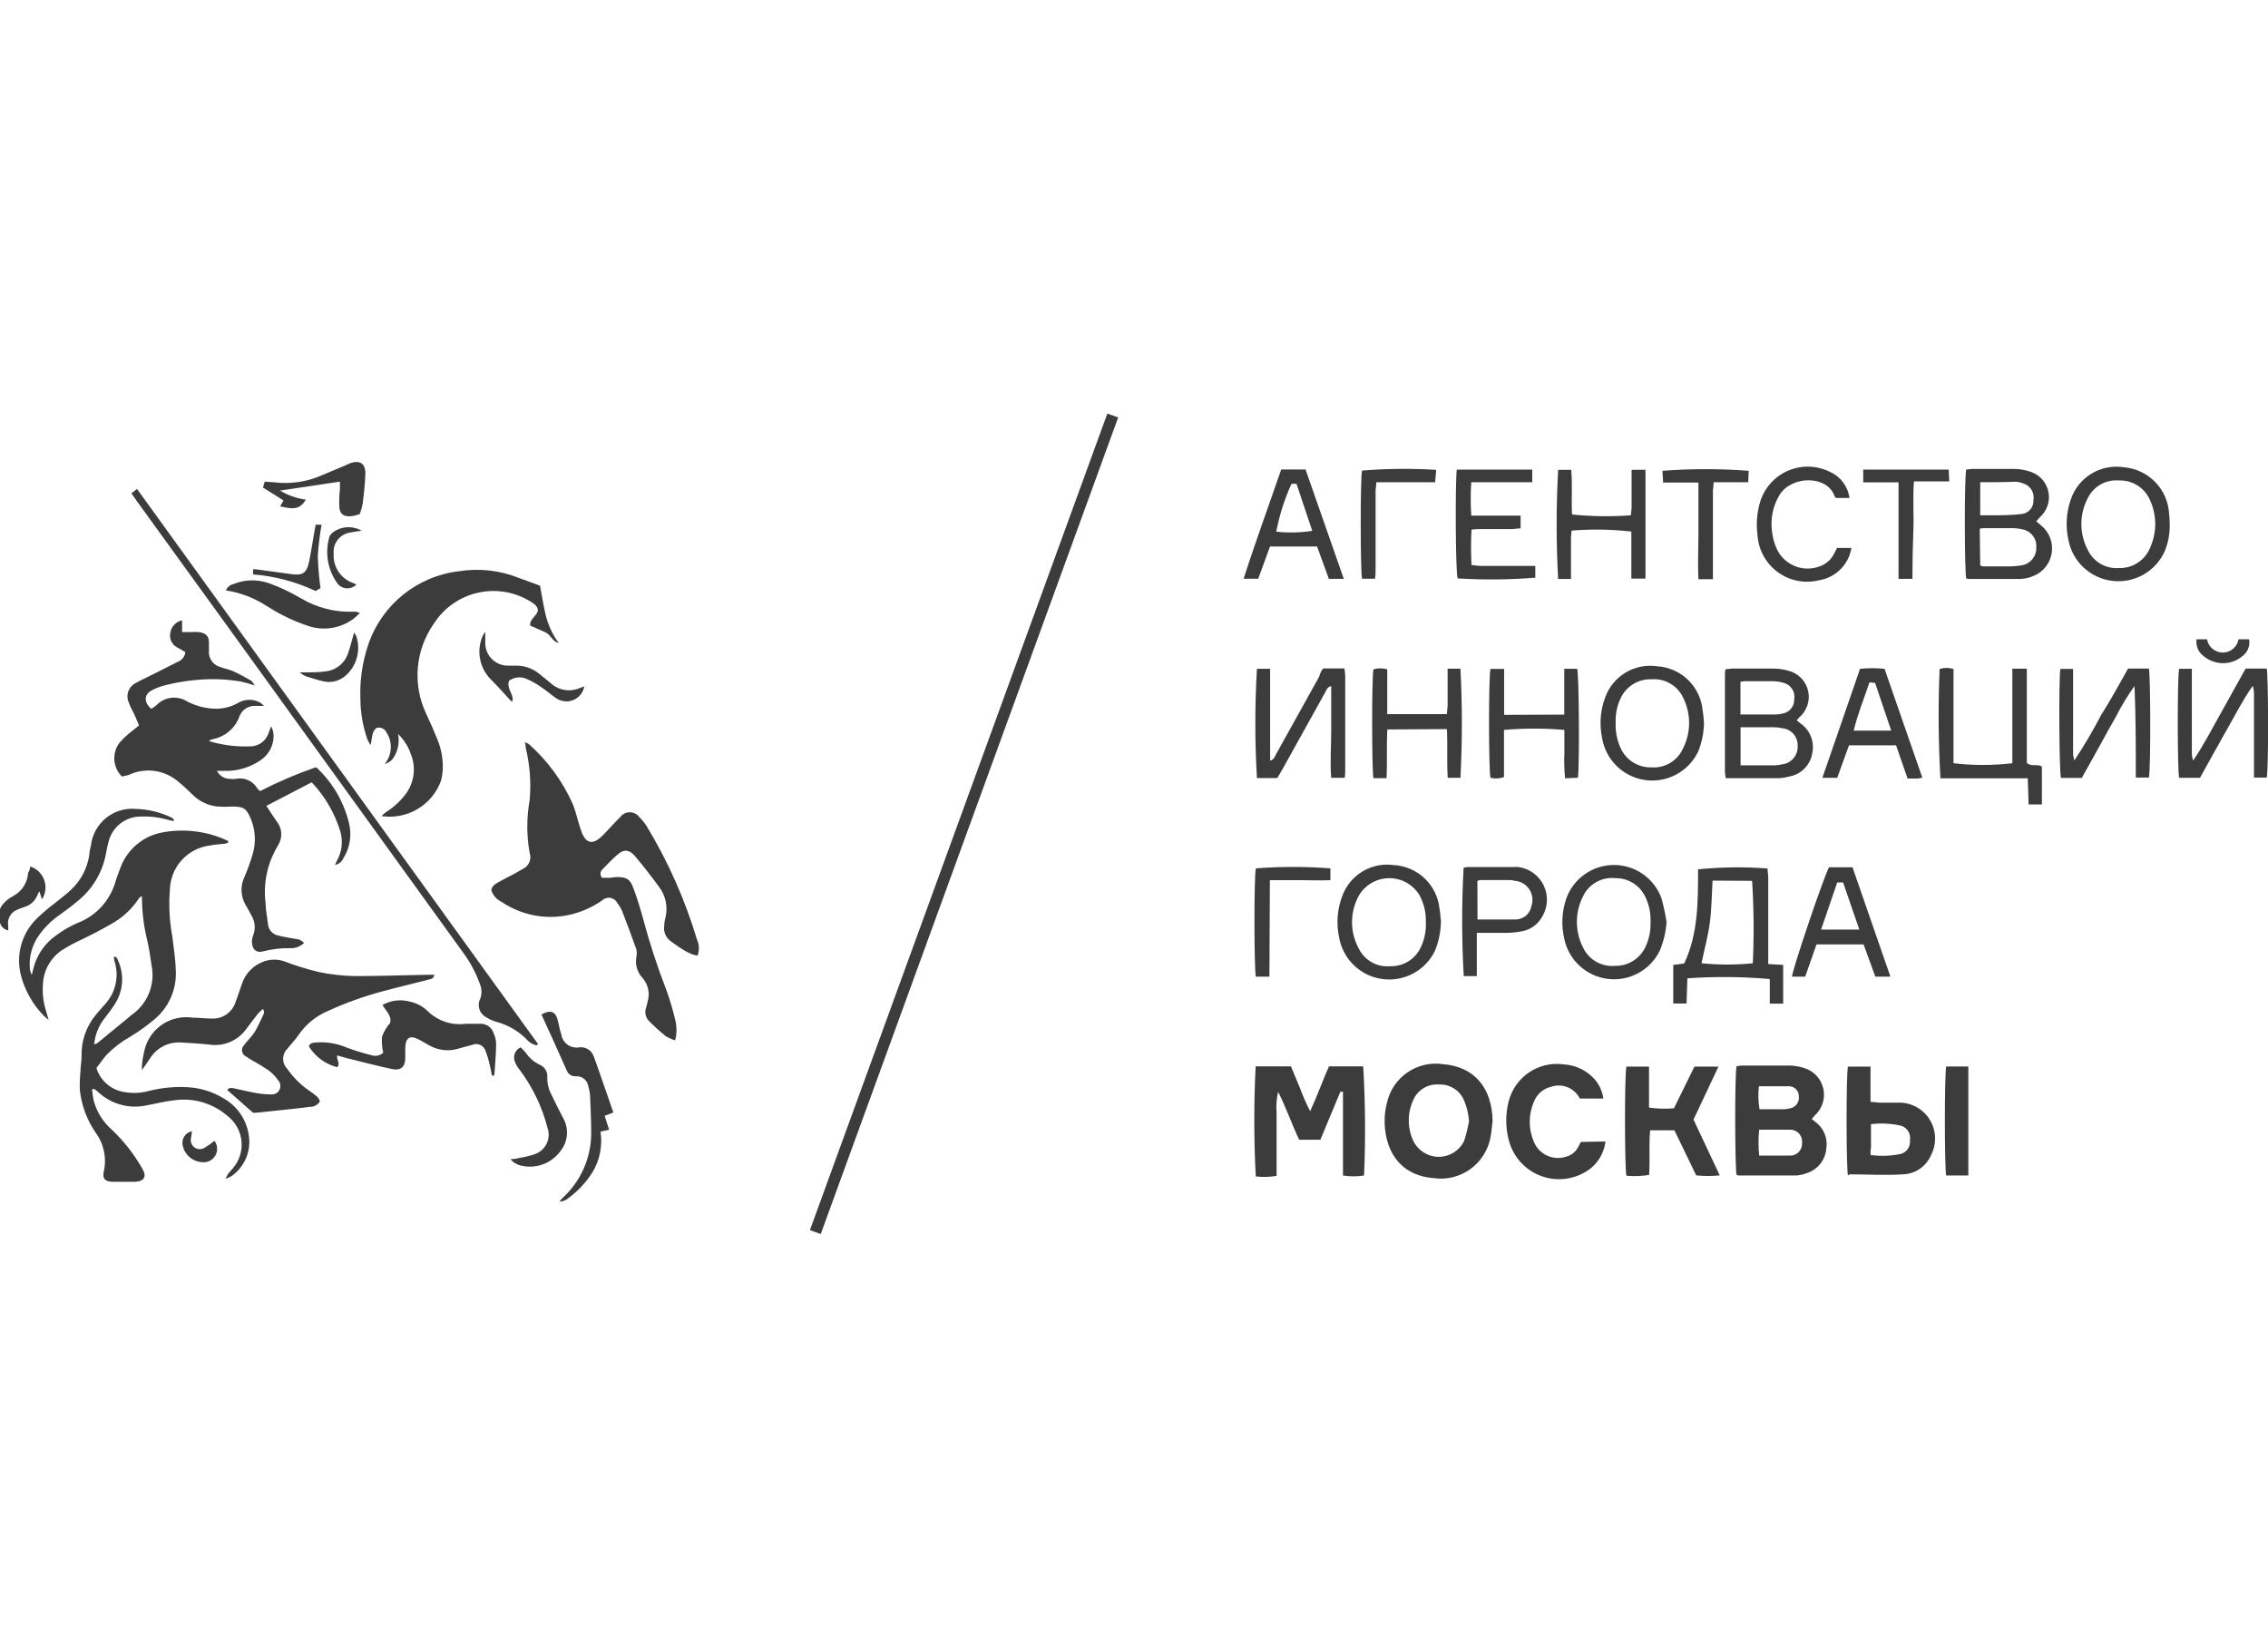
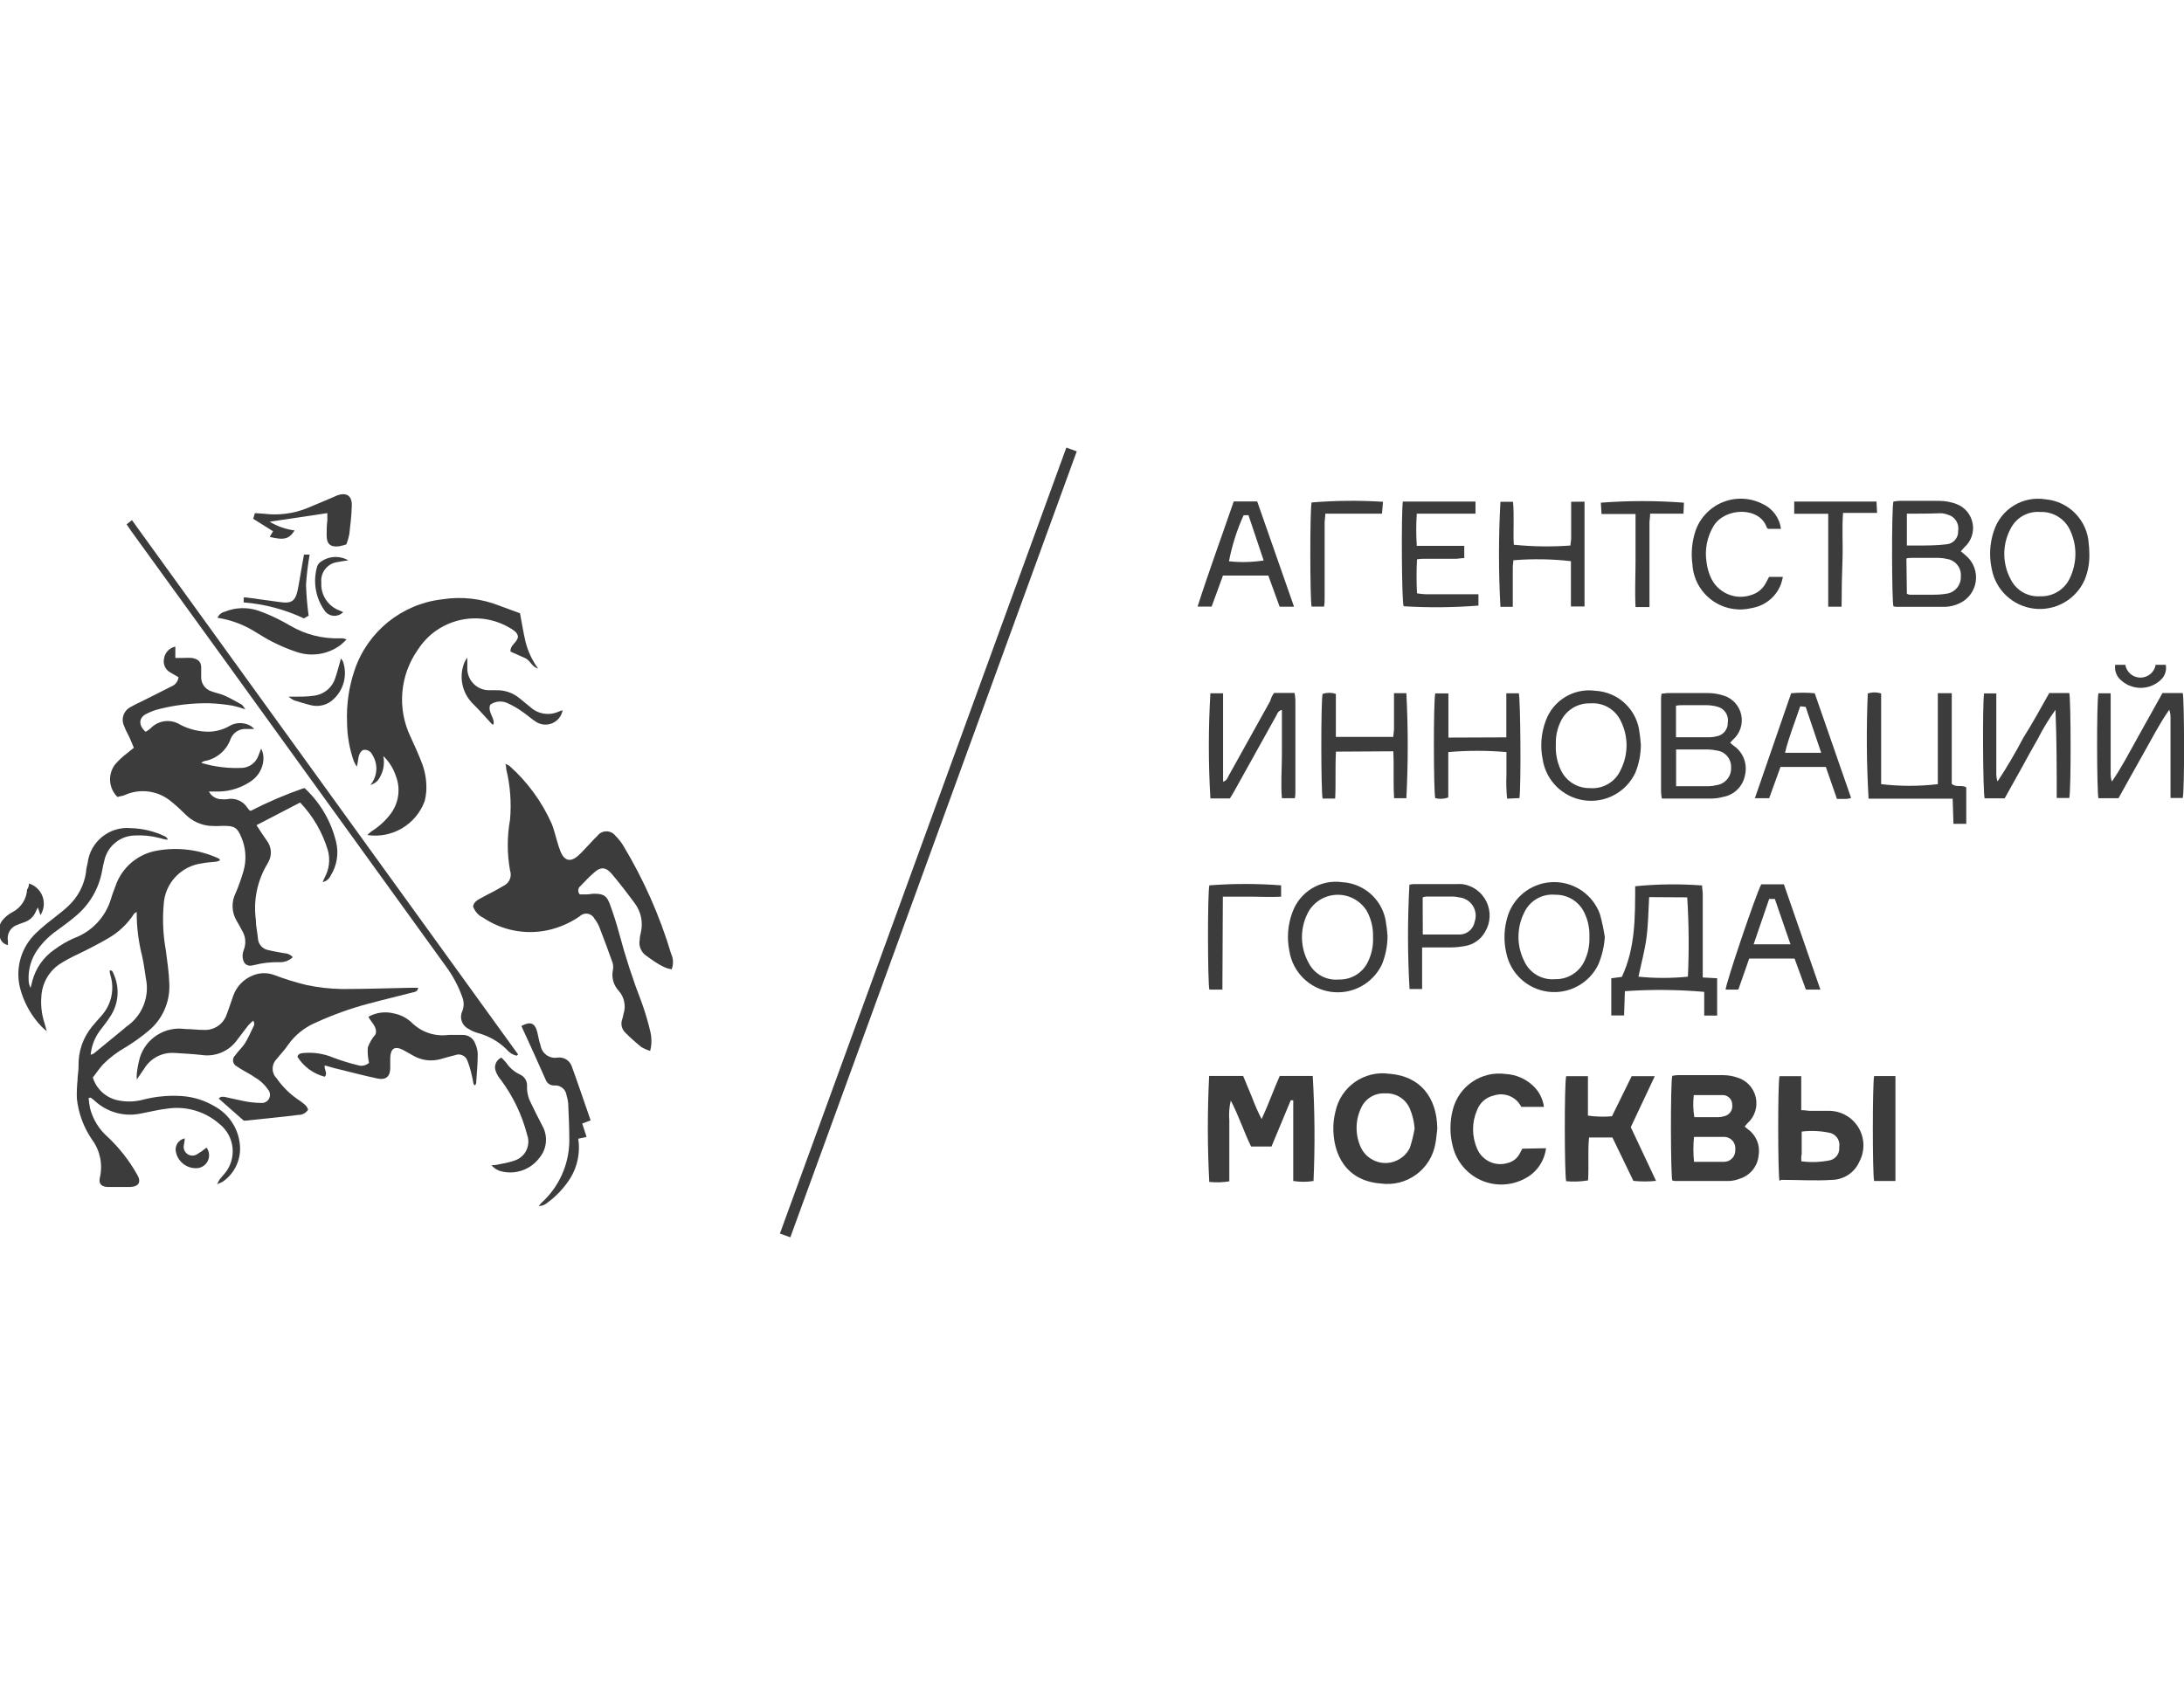
- <svg xmlns="http://www.w3.org/2000/svg" width="33.98mm" height="24.65mm" viewBox="0 0 192.69 69.86">
+ <svg xmlns="http://www.w3.org/2000/svg" width="31.98mm" height="24.65mm" viewBox="0 0 192.69 69.86">
  <g>
    <path d="M7.82,57.57a7.86,7.86,0,0,0,.13.92A5,5,0,0,0,9.5,61a14,14,0,0,1,2.58,3.29c.42.68.18,1.1-.61,1.13-.63,0-1.27,0-1.9,0s-.9-.28-.75-.87a4.07,4.07,0,0,0-.7-3.31A7.9,7.9,0,0,1,6.78,57.6,12.64,12.64,0,0,1,6.84,56c0-.42.1-.84.09-1.25a5.26,5.26,0,0,1,1.22-3.52c.25-.31.53-.61.79-.91a3.7,3.7,0,0,0,.81-3.56,2.37,2.37,0,0,1-.07-.31s0-.08,0-.13c.23-.06.27.13.33.27a3.86,3.86,0,0,1-.3,3.81c-.27.43-.59.82-.9,1.23A4.21,4.21,0,0,0,8,53.75a1.12,1.12,0,0,0,.26-.1l2.6-2.13c.1-.08.19-.17.29-.25A4.12,4.12,0,0,0,12.87,47c-.1-.67-.19-1.34-.34-2a15.43,15.43,0,0,1-.47-3.85c-.13.09-.21.11-.24.17a6.62,6.62,0,0,1-2.29,2.16c-.89.52-1.83,1-2.75,1.44a13.12,13.12,0,0,0-1.55.85,3.68,3.68,0,0,0-1.58,2.84,5.94,5.94,0,0,0,.25,2.26c.07.22.13.43.23.8a5.08,5.08,0,0,1-.42-.36,7.72,7.72,0,0,1-1.94-3.45A5,5,0,0,1,3.19,43a16.58,16.58,0,0,1,1.4-1.19c.47-.39,1-.76,1.42-1.17a5.06,5.06,0,0,0,1.58-3c0-.27.09-.54.14-.81a3.52,3.52,0,0,1,3.81-3.08,7.47,7.47,0,0,1,3,.72.5.5,0,0,1,.27.3c-.23,0-.47-.08-.7-.14a7.16,7.16,0,0,0-2.26-.23,2.81,2.81,0,0,0-2.62,2.11c-.09.33-.16.66-.22,1a6.73,6.73,0,0,1-2.33,4c-.51.44-1.06.84-1.61,1.24a7.11,7.11,0,0,0-1.76,1.73,4.28,4.28,0,0,0-.78,2.76,1.46,1.46,0,0,0,.17.61c.05-.21.11-.43.16-.64a4.87,4.87,0,0,1,1.94-2.74,9.24,9.24,0,0,1,1.71-1A5.33,5.33,0,0,0,9.79,40c.11-.39.26-.76.4-1.14a4.71,4.71,0,0,1,3.7-3.13,9.12,9.12,0,0,1,5.34.67.75.75,0,0,1,.16.1s0,0,0,.11a1.84,1.84,0,0,1-.31.1c-.42.05-.85.06-1.26.15a3.87,3.87,0,0,0-3.38,3.66,15,15,0,0,0,.19,4c.13,1,.28,2,.31,3a5.07,5.07,0,0,1-1.86,4.14,17,17,0,0,1-2,1.43,9.07,9.07,0,0,0-2,1.52c-.32.36-.59.76-.89,1.15a2.94,2.94,0,0,0,2.16,2,4.79,4.79,0,0,0,2.33-.06,10.78,10.78,0,0,1,3.27-.31,6.51,6.51,0,0,1,3,.92,4.3,4.3,0,0,1,2.2,3.25,3.54,3.54,0,0,1-1.48,3.38,3.11,3.11,0,0,1-.51.23,3.59,3.59,0,0,1,.22-.42c.13-.17.28-.32.41-.48a3.07,3.07,0,0,0-.45-4.43A5.67,5.67,0,0,0,14.8,58.5c-.84.09-1.66.31-2.49.46a4.58,4.58,0,0,1-4-1.19L8,57.53Z" style="fill: #3c3c3c" />
    <path d="M10.36,31a2.18,2.18,0,0,1-.2-2.88,7.27,7.27,0,0,1,1.08-1c.17-.15.35-.28.57-.46-.14-.33-.25-.62-.38-.9s-.34-.63-.47-1a1.27,1.27,0,0,1,.57-1.7,9.92,9.92,0,0,1,.9-.46c.89-.45,1.78-.88,2.66-1.34a1,1,0,0,0,.66-.83L15,20a1.12,1.12,0,0,1-.53-1.2,1.27,1.27,0,0,1,1-1.07v1l.75,0a5.75,5.75,0,0,1,.7,0c.65.11.86.39.83,1,0,.21,0,.42,0,.63a1.3,1.3,0,0,0,.91,1.32c.38.14.78.21,1.14.37.52.23,1,.51,1.51.79.11.06.17.21.34.43a9,9,0,0,0-1.14-.33,15.34,15.34,0,0,0-2.08-.21,17,17,0,0,0-4.34.5,5.11,5.11,0,0,0-1.24.47c-.62.35-.63,1,0,1.55a2.8,2.8,0,0,0,.43-.3,2.08,2.08,0,0,1,2.62-.33,5.41,5.41,0,0,0,2.5.62,3.76,3.76,0,0,0,1.82-.49,1.86,1.86,0,0,1,1.93,0,2.58,2.58,0,0,1,.28.25l-.69,0a1.39,1.39,0,0,0-1.38.84A3,3,0,0,1,18,27.84a1.41,1.41,0,0,0-.25.15,10.74,10.74,0,0,0,3.68.44,1.63,1.63,0,0,0,1.34-1c.08-.19.15-.39.27-.7a1.82,1.82,0,0,1,.2,1,2.47,2.47,0,0,1-1.13,1.9,5.17,5.17,0,0,1-2.74.89c-.29,0-.59,0-.94,0a1.26,1.26,0,0,0,1.15.68,2,2,0,0,0,.44,0,1.7,1.7,0,0,1,1.81.76,2.27,2.27,0,0,0,.16.2l.12.07a36.37,36.37,0,0,1,4.67-2c.1,0,.15,0,.18.07A9.49,9.49,0,0,1,29.66,35a3.85,3.85,0,0,1-.48,2.93,1,1,0,0,1-.71.58c.08-.18.11-.29.17-.39a3.22,3.22,0,0,0,.29-2.4,10.46,10.46,0,0,0-2.45-4.23l-3.85,2,.49.75c.16.25.34.48.5.73a1.71,1.71,0,0,1,.07,1.75,1.54,1.54,0,0,1-.12.22,7.56,7.56,0,0,0-1,4.87c0,.57.14,1.13.19,1.7a1.1,1.1,0,0,0,.9,1c.47.12,1,.2,1.43.28a1,1,0,0,1,.74.35,1.59,1.59,0,0,1-1.18.44,8.25,8.25,0,0,0-2.25.26c-.65.19-1-.18-1-.86a1.61,1.61,0,0,1,.11-.49,1.9,1.9,0,0,0-.16-1.71c-.15-.28-.29-.56-.46-.83a2.55,2.55,0,0,1-.09-2.49,17.54,17.54,0,0,0,.68-1.91,4.45,4.45,0,0,0-.19-3c-.37-.89-.64-1-1.59-1a9,9,0,0,1-1.2,0,3.49,3.49,0,0,1-2.13-1c-.39-.38-.79-.77-1.22-1.11a3.89,3.89,0,0,0-4.23-.57Z" style="fill: #3c3c3c" />
    <path d="M57.36,53.41a3.6,3.6,0,0,1-.79-.35,17.88,17.88,0,0,1-1.41-1.27,1.1,1.1,0,0,1-.26-1.18c.05-.16.08-.33.12-.49a2.1,2.1,0,0,0-.42-2,2.06,2.06,0,0,1-.54-1.76,1.52,1.52,0,0,0,0-.69q-.57-1.62-1.19-3.21a2.94,2.94,0,0,0-.42-.71.81.81,0,0,0-1.3-.22,7.93,7.93,0,0,1-2.83,1.23,7.42,7.42,0,0,1-5.7-1.11,1.66,1.66,0,0,1-.88-1c.07-.38.36-.54.63-.69.42-.24.86-.45,1.29-.68l.83-.47A1.09,1.09,0,0,0,45,37.49,12.69,12.69,0,0,1,45,33a13.72,13.72,0,0,0-.34-4.47c0-.12,0-.24-.07-.45a1.62,1.62,0,0,1,.36.18,15,15,0,0,1,3.72,5.09c.2.48.31,1,.47,1.51a9,9,0,0,0,.33,1c.35.78.85.9,1.5.36a7.93,7.93,0,0,0,.63-.63c.37-.38.71-.78,1.1-1.15a1,1,0,0,1,1.61,0,4.34,4.34,0,0,1,.67.84,41.69,41.69,0,0,1,4.23,9.55,1.76,1.76,0,0,1,.05,1.38,2.27,2.27,0,0,1-.62-.18C58,45.74,57.52,45.37,57,45a1.38,1.38,0,0,1-.56-1.4c0-.21.05-.42.1-.63A3.11,3.11,0,0,0,56,40.38c-.64-.87-1.3-1.73-2-2.56-.52-.64-1-.68-1.57-.16-.43.37-.82.79-1.22,1.2a.51.51,0,0,0-.06.74l.58,0c.23,0,.46-.06.69-.06.83,0,1.11.17,1.39.93s.58,1.68.81,2.54a58.45,58.45,0,0,0,2,6.14,23.2,23.2,0,0,1,.77,2.61,3.74,3.74,0,0,1,.08,1A3.12,3.12,0,0,1,57.36,53.41Z" style="fill: #3c3c3c" />
    <path d="M45.7,16.84c-.07-.37-.35-.53-.62-.7A6,6,0,0,0,36.87,18a7.62,7.62,0,0,0-.66,7.67c.33.71.65,1.42.94,2.15a6,6,0,0,1,.46,2.67,4.64,4.64,0,0,1-.14.87,4.65,4.65,0,0,1-5.06,3,3.7,3.7,0,0,1,.37-.33,6.18,6.18,0,0,0,1.6-1.43,3.48,3.48,0,0,0,.54-3.47,4.29,4.29,0,0,0-1.1-1.74,2.7,2.7,0,0,1-.5,2.17,1.51,1.51,0,0,1-.64.38,2.26,2.26,0,0,0,.16-2.68.71.71,0,0,0-.85-.39c-.44.34-.35.88-.51,1.46a4.28,4.28,0,0,1-.27-.5,10.61,10.61,0,0,1-.59-3.42,12.76,12.76,0,0,1,.67-4.62A9.27,9.27,0,0,1,39,13.56a9.63,9.63,0,0,1,5.11.58l1.77.65c.16.84.29,1.69.49,2.53a6.83,6.83,0,0,0,1.1,2.34c-.54-.12-.68-.71-1.13-.91l-1.3-.58C45,17.56,45.66,17.37,45.7,16.84Z" style="fill: #3c3c3c" />
    <path d="M27.18,58.6a1,1,0,0,1-.88.46c-.67.1-1.34.15-2,.23l-2.59.27h-.21l-2.2-1.94c.16-.21.39-.18.61-.13.54.11,1.07.25,1.61.35A7.7,7.7,0,0,0,23,58a.72.72,0,0,0,.64-1.19,3.57,3.57,0,0,0-.88-.89,14.91,14.91,0,0,0-1.3-.79,5.53,5.53,0,0,1-.54-.34.6.6,0,0,1-.16-1c.26-.36.59-.67.82-1s.57-1.08.83-1.63a.49.49,0,0,0-.07-.42,4.4,4.4,0,0,0-.43.41c-.34.43-.67.88-1,1.31a3.25,3.25,0,0,1-3.12,1.31c-.8-.09-1.6-.13-2.4-.18A2.89,2.89,0,0,0,12.71,55c-.19.27-.37.55-.64.93a2.42,2.42,0,0,1,0-.53A9.27,9.27,0,0,1,12.34,54a3.64,3.64,0,0,1,4-2.52c.59,0,1.18.09,1.77.08A2,2,0,0,0,20,50.19c.21-.53.37-1.08.57-1.62a3,3,0,0,1,1.74-1.82,2.57,2.57,0,0,1,1.85-.05,23.67,23.67,0,0,0,2.9.9,16.4,16.4,0,0,0,3.14.35c2,0,4-.07,6-.11.22,0,.44,0,.7,0-.07.36-.3.36-.49.41-1.31.34-2.63.65-3.93,1a29,29,0,0,0-4.59,1.65,5.74,5.74,0,0,0-2.49,2c-.29.44-.67.82-1,1.24a1.19,1.19,0,0,0,0,1.68,7.35,7.35,0,0,0,2.07,2C26.79,58.07,27.09,58.24,27.18,58.6Z" style="fill: #3c3c3c" />
    <path d="M94.08.17,95,.5,69.73,69.86l-.92-.33Z" style="fill: #3c3c3c" />
    <path d="M106.68,55.62h3l.78,1.88a17.88,17.88,0,0,0,.85,1.93c.62-1.33,1.05-2.58,1.6-3.81h2.91a90.37,90.37,0,0,1,.07,9.27,5.62,5.62,0,0,1-1.79,0c0-1.22,0-2.42,0-3.62s0-2.33,0-3.5l-.22,0-1.7,4.08h-1.8c-.64-1.32-1.1-2.74-1.79-4.06a5.46,5.46,0,0,0-.13,1.75c0,.59,0,1.18,0,1.78v3.6a6.42,6.42,0,0,1-1.77.05A91.89,91.89,0,0,1,106.68,55.62Z" style="fill: #3c3c3c" />
    <path d="M153.93,60.09l.29.24a2.32,2.32,0,0,1,.94,2.28,2.37,2.37,0,0,1-1.64,2.07,3,3,0,0,1-.92.21c-1.61,0-3.22,0-4.83,0a1,1,0,0,1-.23-.05c-.14-.49-.17-8.48,0-9.23a3.31,3.31,0,0,1,.47-.06c1.35,0,2.71,0,4.06,0a4,4,0,0,1,1.18.2,2.37,2.37,0,0,1,.91,4.06C154.07,59.91,154,60,153.93,60.09Zm-4.47.89a11,11,0,0,0,0,2.22c.92,0,1.78,0,2.64,0a1,1,0,0,0,1-1.08A1,1,0,0,0,152.07,61C151.23,61,150.39,61,149.46,61Zm0-1.72h2.12a2.14,2.14,0,0,0,.56-.09.9.9,0,0,0,.69-1,.84.84,0,0,0-.78-.86c-.86,0-1.72,0-2.61,0A6.69,6.69,0,0,0,149.49,59.27Z" style="fill: #3c3c3c" />
    <path d="M126.81,60.28c-.06.44-.08.88-.17,1.32a4.29,4.29,0,0,1-4.84,3.51c-3-.23-4.23-2.53-4.16-5.08a6.19,6.19,0,0,1,.18-1.25,4.25,4.25,0,0,1,4.77-3.35C125.25,55.63,126.78,57.45,126.81,60.28Zm-2,0a5.37,5.37,0,0,0-.44-1.81,2.21,2.21,0,0,0-2.14-1.31,2.18,2.18,0,0,0-2.15,1.3,4.11,4.11,0,0,0,0,3.5,2.4,2.4,0,0,0,4.31,0A12.18,12.18,0,0,0,124.8,60.32Z" style="fill: #3c3c3c" />
    <path d="M138.18,64.91c-.15-.55-.17-8.57,0-9.27h1.92v3.48a9.3,9.3,0,0,0,2.12.06l1.74-3.54H146l-2.12,4.5,2.23,4.74a9.66,9.66,0,0,1-2,0l-1.85-3.83h-2.06c-.13,1.26,0,2.51-.09,3.79A7.6,7.6,0,0,1,138.18,64.91Z" style="fill: #3c3c3c" />
    <path d="M45.6,53.83a1.5,1.5,0,0,1-.89-.54,5.69,5.69,0,0,0-2.56-1.46,3.35,3.35,0,0,1-.86-.39,1.17,1.17,0,0,1-.5-1.54,1.68,1.68,0,0,0,0-1.23A10.38,10.38,0,0,0,39.38,46L20,19.17,11.58,7.54c-.13-.19-.26-.38-.41-.6l.47-.37L45.71,53.72Z" style="fill: #3c3c3c" />
    <path d="M157,64.86c-.14-.49-.16-8.5,0-9.22h1.92v3c.3,0,.52.05.75.06.59,0,1.19,0,1.78,0a3.05,3.05,0,0,1,2.6,4.48,2.68,2.68,0,0,1-2.35,1.61c-1.52.1-3,0-4.57,0C157,64.91,157,64.88,157,64.86Zm2-1.7a7.47,7.47,0,0,0,2.47-.1,1.06,1.06,0,0,0,.8-1.15,1.1,1.1,0,0,0-.75-1.25,7.43,7.43,0,0,0-2.56-.13c0,.72,0,1.38,0,2C158.9,62.73,158.92,62.91,158.93,63.16Z" style="fill: #3c3c3c" />
    <path d="M151.5,47v3.29h-1.14c0-.39,0-.74,0-1.09s0-.67,0-1a44.48,44.48,0,0,0-7-.06l-.07,2.14h-1.13V47l.93-.12c1.21-2.57,1.17-5.32,1.18-8a33.82,33.82,0,0,1,5.9-.07c0,.25.06.51.06.78q0,3.27,0,6.54v.8Zm-6-7.16c-.07,1.24-.08,2.41-.23,3.56s-.47,2.3-.71,3.46a21.72,21.72,0,0,0,4.36,0,63.92,63.92,0,0,0-.06-7Z" style="fill: #3c3c3c" />
    <path d="M136.4,62a3.47,3.47,0,0,1-1.83,2.66,4.4,4.4,0,0,1-6.39-2.81,6.43,6.43,0,0,1,0-3.26,4.22,4.22,0,0,1,4.68-3.14,3.8,3.8,0,0,1,2.36,1,3.11,3.11,0,0,1,1,1.9h-2a2,2,0,0,0-2.43-1,2.05,2.05,0,0,0-1.47,1.28,4.25,4.25,0,0,0,0,3.4,2.21,2.21,0,0,0,2.67,1.28,1.61,1.61,0,0,0,1.08-.82l.24-.45Z" style="fill: #3c3c3c" />
    <path d="M41.78,56.34c-.05-.27-.09-.53-.16-.79a8,8,0,0,0-.38-1.27.82.82,0,0,0-1.1-.49c-.43.1-.86.23-1.29.35a3.13,3.13,0,0,1-2.39-.31c-.3-.16-.58-.34-.89-.5-.74-.38-1.11-.15-1.14.7,0,.3,0,.59,0,.89,0,.74-.38,1.08-1.11.93-1.28-.27-2.55-.61-3.82-.92l-.85-.24c-.08.37.3.68,0,1a4,4,0,0,1-2.41-1.77c.1-.3.36-.31.61-.33a5.56,5.56,0,0,1,2.6.43,19.2,19.2,0,0,0,2.11.65,1,1,0,0,0,1-.21,4.6,4.6,0,0,1-.11-1.35,3.62,3.62,0,0,1,.69-1.17c.17-.63-.35-1-.64-1.54a3.07,3.07,0,0,1,2.28-.29,3.11,3.11,0,0,1,1.56.82A3.88,3.88,0,0,0,39.57,52c.4,0,.8,0,1.2,0a1.15,1.15,0,0,1,1.17.8,2.34,2.34,0,0,1,.21.86c0,.86-.08,1.73-.14,2.59a.63.63,0,0,1-.1.21Z" style="fill: #3c3c3c" />
    <path d="M173,9.32l.45.38a2.52,2.52,0,0,1-.63,4.24,3.26,3.26,0,0,1-1.16.28c-1.46,0-2.92,0-4.38,0a1,1,0,0,1-.23-.05c-.14-.51-.17-8.52,0-9.24a4.61,4.61,0,0,1,.52-.06c1.18,0,2.37,0,3.55,0a4.47,4.47,0,0,1,1.48.27,2.27,2.27,0,0,1,.7,3.84Zm-4.76,3.75a1,1,0,0,0,.23.08c.72,0,1.44,0,2.15,0a6.64,6.64,0,0,0,1.19-.1A1.46,1.46,0,0,0,173,11.55,1.44,1.44,0,0,0,171.81,10a3.54,3.54,0,0,0-.75-.1c-.78,0-1.56,0-2.34,0-.16,0-.32,0-.52.05Zm0-7.08c0,.94,0,1.85,0,2.82.3,0,.55,0,.8,0,.91,0,1.82,0,2.72-.11a1.11,1.11,0,0,0,1-1.18,1.25,1.25,0,0,0-.9-1.43,2.09,2.09,0,0,0-.62-.13C170.24,6,169.27,6,168.18,6Z" style="fill: #3c3c3c" />
    <path d="M152.65,26.22c.12.1.21.19.31.26a2.44,2.44,0,0,1,1,2.58A2.38,2.38,0,0,1,152,31a3.83,3.83,0,0,1-.94.14c-1.35,0-2.71,0-4.06,0a3.83,3.83,0,0,1-.38,0,5.18,5.18,0,0,1-.07-.6q0-4,0-8.06c0-.19,0-.37.05-.6.22,0,.4-.05.58-.05,1.16,0,2.33,0,3.49,0a4.6,4.6,0,0,1,1.43.23,2.28,2.28,0,0,1,.78,3.9C152.83,26,152.76,26.11,152.65,26.22Zm-4.77,3.83h2.92a3.09,3.09,0,0,0,.63-.09,1.49,1.49,0,0,0,1.3-1.56,1.44,1.44,0,0,0-1.28-1.5,3.69,3.69,0,0,0-.75-.09h-2.82Zm0-4.32h3a2.63,2.63,0,0,0,.56-.08,1.19,1.19,0,0,0,1-1.23,1.23,1.23,0,0,0-.93-1.39,3.7,3.7,0,0,0-.93-.13c-.72,0-1.43,0-2.15,0-.16,0-.32,0-.56.05v2.8Z" style="fill: #3c3c3c" />
    <path d="M112.41,21.82h1.81a6,6,0,0,1,.07.63q0,4,0,8.06c0,.19,0,.37-.05.6H113.1c-.11-1.31,0-2.6,0-3.88s0-2.57,0-3.91c-.35.08-.4.33-.5.51l-3.67,6.6c-.13.24-.28.47-.42.7h-1.72a79,79,0,0,1,0-9.28h1.12c0,2.61,0,5.18,0,7.8.34-.09.39-.34.49-.52l3.67-6.6C112.13,22.28,112.27,22,112.41,21.82Z" style="fill: #3c3c3c" />
    <path d="M173.48,30.15v3.22h-1.13l-.07-2.22h-7.42a92.75,92.75,0,0,1-.07-9.28,1.86,1.86,0,0,1,1.18,0c0,1.34,0,2.69,0,4s0,2.66,0,4a21.4,21.4,0,0,0,5,0V21.84h1.23v8C172.59,30.2,173.07,29.9,173.48,30.15Z" style="fill: #3c3c3c" />
    <path d="M180.8,21.83h1.77c.14.51.17,8.47,0,9.26h-1.11c0-2.6,0-5.18-.11-7.78a19,19,0,0,0-1.54,2.53c-.5.88-1,1.77-1.48,2.66l-1.46,2.62h-1.77c-.15-.48-.2-8.34-.05-9.26h1.08c0,.24,0,.49,0,.73,0,2.12,0,4.23,0,6.35a2,2,0,0,0,.11.69,42.57,42.57,0,0,0,2.27-3.85C179.34,24.47,180.06,23.15,180.8,21.83Z" style="fill: #3c3c3c" />
    <path d="M190.79,21.83h1.79c.14.53.17,8.54,0,9.26h-1.08c0-.27,0-.52,0-.76q0-3.17,0-6.35a2,2,0,0,0-.11-.68c-.87,1.24-1.54,2.57-2.28,3.87s-1.46,2.62-2.2,3.94h-1.77c-.14-.52-.17-8.51,0-9.26h1.08c0,.27,0,.51,0,.76q0,3.17,0,6.35a1.91,1.91,0,0,0,.11.68c.86-1.25,1.54-2.58,2.27-3.88S190.06,23.13,190.79,21.83Z" style="fill: #3c3c3c" />
    <path d="M122.42,43.28a6.79,6.79,0,0,1-.49,2.49,4.32,4.32,0,0,1-8.17-1.17,6.2,6.2,0,0,1,.27-3.43,4.06,4.06,0,0,1,4.38-2.65,4.13,4.13,0,0,1,3.89,3.7C122.37,42.6,122.39,43,122.42,43.28Zm-1.28.1a4.47,4.47,0,0,0-.55-2.32,3,3,0,0,0-5.11,0,4.67,4.67,0,0,0,0,4.62,2.69,2.69,0,0,0,2.64,1.43,2.75,2.75,0,0,0,2.54-1.5A4.51,4.51,0,0,0,121.14,43.38Z" style="fill: #3c3c3c" />
    <path d="M141.59,43.36a7.67,7.67,0,0,1-.57,2.42,4.32,4.32,0,0,1-8.12-1,6.19,6.19,0,0,1,.18-3.44,4.3,4.3,0,0,1,8.08,0A17.65,17.65,0,0,1,141.59,43.36Zm-1.36,0a4.49,4.49,0,0,0-.42-2.09,2.77,2.77,0,0,0-2.58-1.64,2.73,2.73,0,0,0-2.75,1.57,4.78,4.78,0,0,0,0,4.29,2.73,2.73,0,0,0,2.73,1.59,2.78,2.78,0,0,0,2.62-1.68A4.51,4.51,0,0,0,140.23,43.37Z" style="fill: #3c3c3c" />
    <path d="M144.77,26.39a6.64,6.64,0,0,1-.49,2.48,4.32,4.32,0,0,1-8.17-1.17,6.19,6.19,0,0,1,.27-3.43,4.06,4.06,0,0,1,4.38-2.64,4.14,4.14,0,0,1,3.9,3.77C144.72,25.74,144.74,26.1,144.77,26.39Zm-7.5,0a4.69,4.69,0,0,0,.4,2.15,2.78,2.78,0,0,0,2.62,1.68A2.72,2.72,0,0,0,143,28.59a4.79,4.79,0,0,0,0-4.29,2.72,2.72,0,0,0-2.69-1.56,2.78,2.78,0,0,0-2.61,1.59A4.27,4.27,0,0,0,137.27,26.36Z" style="fill: #3c3c3c" />
    <path d="M184.34,9.6a5.63,5.63,0,0,1-.41,2.23,4.32,4.32,0,0,1-8.2-.94,6.27,6.27,0,0,1,.19-3.38,4.09,4.09,0,0,1,4.53-2.78,4.19,4.19,0,0,1,3.84,4C184.33,9,184.33,9.32,184.34,9.6Zm-1.23-.08a4.9,4.9,0,0,0-.55-2.22A2.77,2.77,0,0,0,180,5.85a2.68,2.68,0,0,0-2.58,1.42,4.73,4.73,0,0,0,0,4.56A2.69,2.69,0,0,0,180,13.29a2.77,2.77,0,0,0,2.59-1.54A5.05,5.05,0,0,0,183.11,9.51Z" style="fill: #3c3c3c" />
    <path d="M139.8,4.94v9.25h-1.2v-4a26.21,26.21,0,0,0-5.08-.08c0,.2-.05.43-.05.65,0,.91,0,1.82,0,2.73,0,.23,0,.46,0,.73h-1.09a84.58,84.58,0,0,1,0-9.27h1.11c.12,1.28,0,2.55.07,3.79a28.57,28.57,0,0,0,5,.07c0-.2.06-.43.06-.65,0-.83,0-1.65,0-2.48,0-.23,0-.46,0-.73Z" style="fill: #3c3c3c" />
    <path d="M117.87,27c-.08,1.43,0,2.78-.07,4.14h-1.11c-.14-.52-.16-8.52,0-9.24a1.92,1.92,0,0,1,1.17,0V25.7h5.07c0-.22.05-.44.06-.66,0-.82,0-1.65,0-2.47,0-.23,0-.45,0-.73h1.09a88.43,88.43,0,0,1,0,9.27H123c-.09-1.38,0-2.74-.07-4.14Z" style="fill: #3c3c3c" />
    <path d="M132.9,25.74V21.85H134c.15.44.21,8.16.06,9.25l-1.09.05a14.62,14.62,0,0,1-.06-2.11c0-.67,0-1.35,0-2a29.34,29.34,0,0,0-5.13,0c0,.65,0,1.32,0,2s0,1.35,0,2a1.86,1.86,0,0,1-1.15.06c-.15-.51-.17-8.52,0-9.24h1.16v3.9C129.5,25.75,131.16,25.75,132.9,25.74Z" style="fill: #3c3c3c" />
    <path d="M123.77,4.93h6.41V6H125a20.72,20.72,0,0,0,0,2.84l4.19,0V9.92c-.24,0-.46.05-.69.06h-2.73c-.23,0-.45,0-.75.05a28.36,28.36,0,0,0,0,3,7.36,7.36,0,0,0,.75.08h3.87c.25,0,.5,0,.8,0v1a46.85,46.85,0,0,1-6.6.06C123.66,13.72,123.63,5.8,123.77,4.93Z" style="fill: #3c3c3c" />
    <path d="M114.17,14.21H112.9l-1-2.75h-4l-1,2.74h-1.24c1-3.13,2.13-6.19,3.19-9.28h2.07Zm-4.45-8.07a18.17,18.17,0,0,0-1.29,4.06,11.71,11.71,0,0,0,3.06-.07l-1.34-4Z" style="fill: #3c3c3c" />
    <path d="M161.09,28.35h-4l-1,2.76h-1.26l3.2-9.26a10.22,10.22,0,0,1,2.08,0l3.21,9.24a2.68,2.68,0,0,1-.38.08h-.87ZM158.83,23c-.46,1.38-1,2.68-1.34,4.1,1.1,0,2.1,0,3.19,0l-1.37-4.05Z" style="fill: #3c3c3c" />
    <path d="M155.39,38.71h2L160.61,48h-1.28l-1-2.74h-4L153.37,48h-1.12C152.24,47.52,154.87,39.73,155.39,38.71ZM154.72,44c1.12,0,2.14,0,3.25,0L156.59,40h-.5Z" style="fill: #3c3c3c" />
    <path d="M124.35,38.74a2.53,2.53,0,0,1,.36-.05h3.81a3.35,3.35,0,0,1,.51,0,2.8,2.8,0,0,1,2,4.21,2.49,2.49,0,0,1-1.75,1.25,7.28,7.28,0,0,1-1.32.13c-.8,0-1.6,0-2.49,0l0,3.67h-1.11A82.77,82.77,0,0,1,124.35,38.74Zm1.18,4.4c1.15,0,2.23,0,3.3,0A1.37,1.37,0,0,0,130.11,42a1.62,1.62,0,0,0-1.38-2.14,2.73,2.73,0,0,0-.5-.07h-2.41a1.31,1.31,0,0,0-.3.07Z" style="fill: #3c3c3c" />
    <path d="M157.13,7.34H156s-.11-.08-.13-.14c-.61-1.81-3.64-1.79-4.68-.12a4.76,4.76,0,0,0-.62,3.24,4.68,4.68,0,0,0,.33,1.22,2.89,2.89,0,0,0,3.69,1.61,2.13,2.13,0,0,0,1.19-1c.1-.18.19-.37.3-.57h1.22a5.75,5.75,0,0,1-.17.64,3.33,3.33,0,0,1-2.59,2.11,4.22,4.22,0,0,1-5.22-3.84,6.63,6.63,0,0,1,.28-3,4.23,4.23,0,0,1,5.89-2.36A2.81,2.81,0,0,1,157.13,7.34Z" style="fill: #3c3c3c" />
    <path d="M46,51.21c.8-.43,1.2-.26,1.4.53.1.39.15.79.29,1.17A1.3,1.3,0,0,0,49.21,54a1.16,1.16,0,0,1,1.22.73c.58,1.58,1.11,3.18,1.68,4.81l-.74.28L51.75,61l-.73.16a5.18,5.18,0,0,1-.68,3.45,8.05,8.05,0,0,1-2.17,2.29,1.08,1.08,0,0,1-.64.2,3.13,3.13,0,0,1,.23-.27,7.48,7.48,0,0,0,2.47-5.45c0-1.12-.05-2.24-.1-3.35a3.36,3.36,0,0,0-.14-.68,1,1,0,0,0-1.07-.89.76.76,0,0,1-.76-.47C47.45,54.4,46.75,52.82,46,51.21Z" style="fill: #3c3c3c" />
    <path d="M165.35,64.89c-.15-.58-.15-8.63,0-9.26h1.88v9.26Z" style="fill: #3c3c3c" />
    <path d="M148.53,6h-2.94c0,.31-.06.55-.06.8,0,2.2,0,4.4,0,6.6,0,.27,0,.54,0,.84H144.3c-.07-1.37,0-2.72,0-4.07s0-2.7,0-4.14h-3l-.06-1a48.09,48.09,0,0,1,7.33,0Z" style="fill: #3c3c3c" />
    <path d="M30.58,17.1a7.12,7.12,0,0,1-.56.51,4.2,4.2,0,0,1-3.8.61A15.13,15.13,0,0,1,24,17.29c-.51-.25-1-.58-1.48-.86a8.69,8.69,0,0,0-3.33-1.24.91.91,0,0,1,.65-.54,4.22,4.22,0,0,1,2.92-.1,14.14,14.14,0,0,1,1.63.68c.42.2.83.43,1.23.66A8.11,8.11,0,0,0,30,17h.25Z" style="fill: #3c3c3c" />
    <path d="M107.85,48H106.7c-.15-.54-.17-8.54,0-9.2a41.51,41.51,0,0,1,6.33,0v1c-.87.05-1.72,0-2.55,0l-2.59,0Z" style="fill: #3c3c3c" />
    <path d="M121.93,6h-5c0,.3-.06.54-.06.78,0,2.2,0,4.4,0,6.59,0,.27,0,.54-.05.83h-1.1c-.14-.52-.16-8.51,0-9.19a43.62,43.62,0,0,1,6.3-.06Z" style="fill: #3c3c3c" />
    <path d="M162.48,14.21H161.3c0-.25,0-.49,0-.73q0-3.33,0-6.66c0-.25,0-.5,0-.81h-3V4.93h7.26l.05,1h-3c-.11,1.43,0,2.77-.05,4.12S162.48,12.77,162.48,14.21Z" style="fill: #3c3c3c" />
    <path d="M43.37,63.5c.34,0,.65-.07.95-.14a6.67,6.67,0,0,0,1.1-.28,1.75,1.75,0,0,0,1.09-2.26,13.93,13.93,0,0,0-2.34-4.88,2.38,2.38,0,0,1-.44-.76A.94.94,0,0,1,44.24,54a6.28,6.28,0,0,1,.44.48,3,3,0,0,0,1.17,1,1.06,1.06,0,0,1,.65,1.07A2.89,2.89,0,0,0,46.84,58c.33.68.66,1.37,1,2a2.5,2.5,0,0,1-.25,2.85,3.21,3.21,0,0,1-3.31,1.2A1.58,1.58,0,0,1,43.37,63.5Z" style="fill: #3c3c3c" />
    <path d="M23.79,6.71a5.72,5.72,0,0,0,2.2.77c-.48.76-.92.88-2.19.57l.29-.5L22.34,6.45l.15-.5.85.06A7.6,7.6,0,0,0,27,5.55c.74-.3,1.48-.62,2.22-.93.18-.07.35-.16.52-.23.8-.29,1.32,0,1.3.88S30.91,7,30.82,7.8a5.26,5.26,0,0,1-.26.91,4.75,4.75,0,0,1-.65.17c-.77.09-1.1-.21-1.09-1,0-.42,0-.84.06-1.27,0-.23,0-.45,0-.66Z" style="fill: #3c3c3c" />
    <path d="M49.64,23.35a1.54,1.54,0,0,1-2.38,1c-.41-.27-.77-.6-1.17-.87a7.37,7.37,0,0,0-1.25-.73,1.52,1.52,0,0,0-1.59.11c-.25.67.42,1.13.29,1.74,0,0-.1,0-.11,0-.56-.6-1.1-1.23-1.68-1.8A3.35,3.35,0,0,1,41,19.07a2.18,2.18,0,0,1,.23-.36c0,.39,0,.63,0,.87a1.92,1.92,0,0,0,2,2h.57a3.09,3.09,0,0,1,2.05.72l.93.76a2.29,2.29,0,0,0,2.48.42A3.23,3.23,0,0,1,49.64,23.35Z" style="fill: #3c3c3c" />
    <path d="M2.57,38.64a1.87,1.87,0,0,1,1,2.79l-.23-.68c-.08.16-.14.26-.18.36a1.64,1.64,0,0,1-1,.94c-.19.08-.4.13-.59.22a1.25,1.25,0,0,0-.87,1.44c0,.1,0,.2,0,.36a.88.88,0,0,1-.69-.62,1.56,1.56,0,0,1,.33-1.71,2.81,2.81,0,0,1,.75-.57,2.4,2.4,0,0,0,1.3-2C2.52,39,2.54,38.83,2.57,38.64Z" style="fill: #3c3c3c" />
    <path d="M21.5,13.83l0-.43a1,1,0,0,1,.27,0l3,.41c.92.13,1.28-.1,1.48-1,.16-.76.27-1.54.41-2.31l.16-.89h.5A24.67,24.67,0,0,0,27,12.26,25.38,25.38,0,0,0,27.23,15l-.42.24A15.36,15.36,0,0,0,21.5,13.83Z" style="fill: #3c3c3c" />
    <path d="M186.62,19.34h.89a1.36,1.36,0,0,0,2.68,0h.89a1.43,1.43,0,0,1-.35,1.24,2.58,2.58,0,0,1-3.72,0A1.49,1.49,0,0,1,186.62,19.34Z" style="fill: #3c3c3c" />
    <path d="M25.46,22.15H26c.55,0,1.1,0,1.64-.08a2.25,2.25,0,0,0,1.93-1.54c.2-.55.33-1.13.51-1.75a1.08,1.08,0,0,1,.19.29,3.14,3.14,0,0,1-.81,3.27,2.13,2.13,0,0,1-2,.57c-.51-.12-1-.28-1.52-.44A2.33,2.33,0,0,1,25.46,22.15Z" style="fill: #3c3c3c" />
    <path d="M30.73,10.12c-.33.05-.64.08-.95.15a1.65,1.65,0,0,0-1.43,1.81A2.46,2.46,0,0,0,30,14.56l.28.13a1.07,1.07,0,0,1-1.54,0A4.53,4.53,0,0,1,28,10.6a1.38,1.38,0,0,1,.18-.26A2.24,2.24,0,0,1,30.73,10.12Z" style="fill: #3c3c3c" />
    <path d="M18.22,61.94a1.14,1.14,0,0,1-1,1.82,1.79,1.79,0,0,1-1.7-1.43,1,1,0,0,1,.78-1.2c0,.2-.05.38-.07.56a.77.77,0,0,0,1.19.82A5.66,5.66,0,0,0,18.22,61.94Z" style="fill: #3c3c3c" />
  </g>
</svg>
